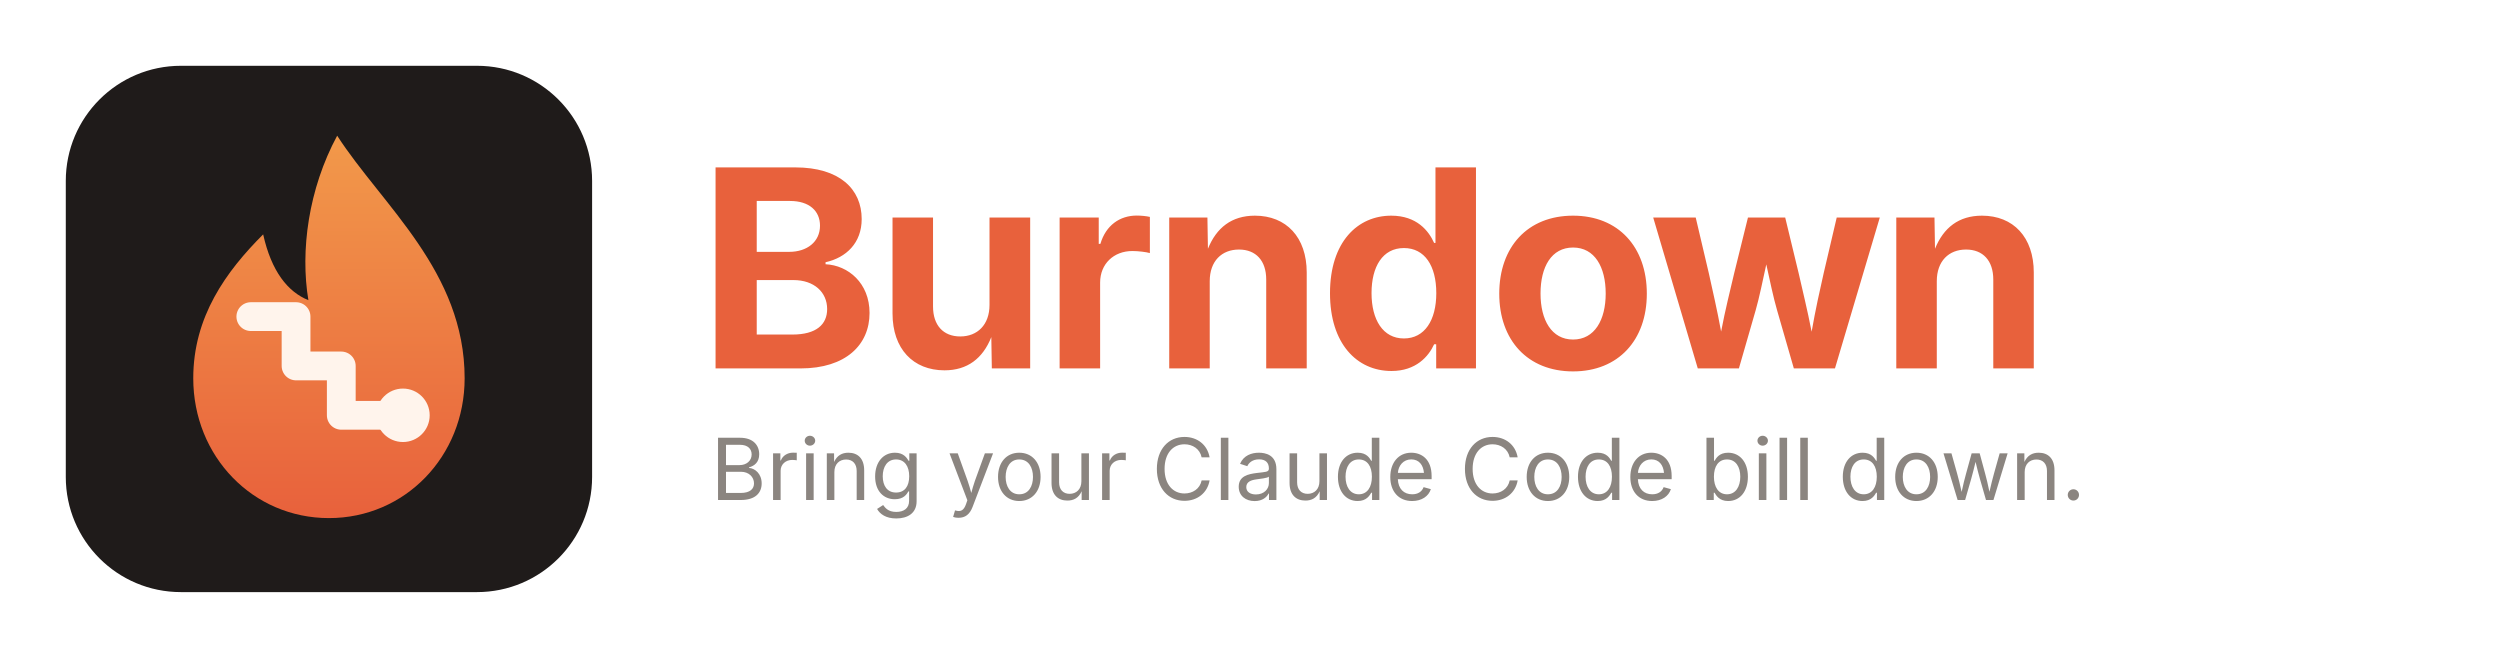
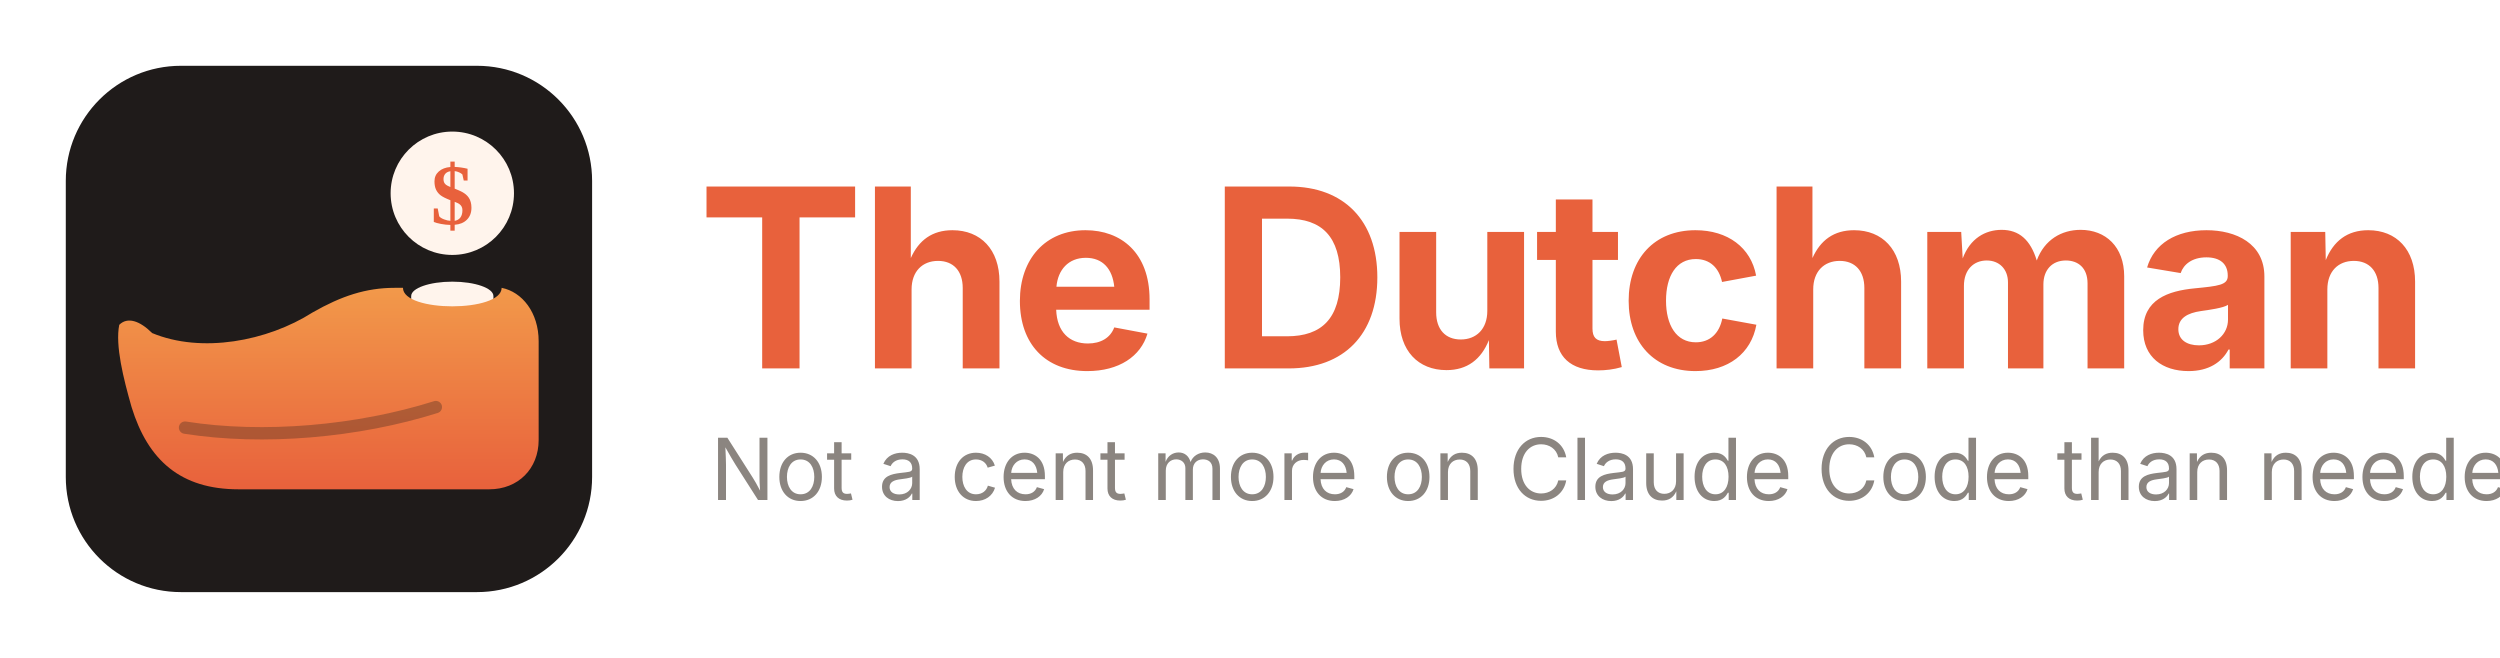
<svg xmlns="http://www.w3.org/2000/svg" viewBox="0 0 760 200" width="760" height="200">
-   <defs>
-     <linearGradient id="flame" x1="0" y1="1" x2="0" y2="0">
-       <stop offset="0" stop-color="#E8613C" />
-       <stop offset="1" stop-color="#F2994A" />
-     </linearGradient>
-   </defs>
  <g transform="translate(20 20) scale(0.625)">
+     <defs>
+       <linearGradient id="wood" x1="0" y1="1" x2="0" y2="0">
+         <stop offset="0" stop-color="#E8613C" />
+         <stop offset="1" stop-color="#F2994A" />
+       </linearGradient>
+     </defs>
    <rect width="256" height="256" rx="56" fill="#1F1B1A" />
-     <path fill="url(#flame)" d="M132 34C154 68 194 100 194 152C194 190 165 220 128 220C91 220 62 190 62 152C62 122 78 100 96 82C100 100 108 110 118 114C114 90 118 60 132 34Z" />
-     <path fill="none" stroke="#FFF4EC" stroke-width="14" stroke-linecap="round" stroke-linejoin="round" d="M90 122H112V146H134V170H156" />
-     <circle cx="164" cy="170" r="13" fill="#FFF4EC" />
+     <circle cx="188" cy="62" r="30" fill="#FFF4EC" />
+     <text x="188" y="77" text-anchor="middle" font-family="Georgia, 'Times New Roman', serif" font-weight="700" font-size="42" fill="#E8613C">$</text>
+     <path fill="#FFF4EC" d="M168 112A20 7 0 0 1 208 112V118H168Z" />
+     <path fill="url(#wood)" d="M26 126C30 122 36 124 42 130C66 140 98 134 120 120C134 112 146 108 160 108H164C164 120 212 120 212 108C222 110 230 120 230 134V182C230 196 220 206 206 206H84C56 206 40 192 32 166C28 152 24 136 26 126Z" />
+     <path fill="none" stroke="#1F1B1A" stroke-opacity="0.3" stroke-width="6" stroke-linecap="round" d="M58 176C96 182 142 178 180 166" />
  </g>
-   <text x="212" y="112" font-family="Inter, 'Segoe UI', Helvetica, Arial, sans-serif" font-weight="700" font-size="84" letter-spacing="-1.5" fill="#E8613C">Burndown</text>
-   <text x="216" y="152" font-family="Inter, 'Segoe UI', Helvetica, Arial, sans-serif" font-weight="400" font-size="26" fill="#8B8580">Bring your Claude Code bill down.</text>
+   <text x="212" y="112" font-family="Inter, 'Segoe UI', Helvetica, Arial, sans-serif" font-weight="700" font-size="76" letter-spacing="-1.5" fill="#E8613C">The Dutchman</text>
+   <text x="216" y="152" font-family="Inter, 'Segoe UI', Helvetica, Arial, sans-serif" font-weight="400" font-size="26" fill="#8B8580">Not a cent more on Claude Code than needed.</text>
</svg>
